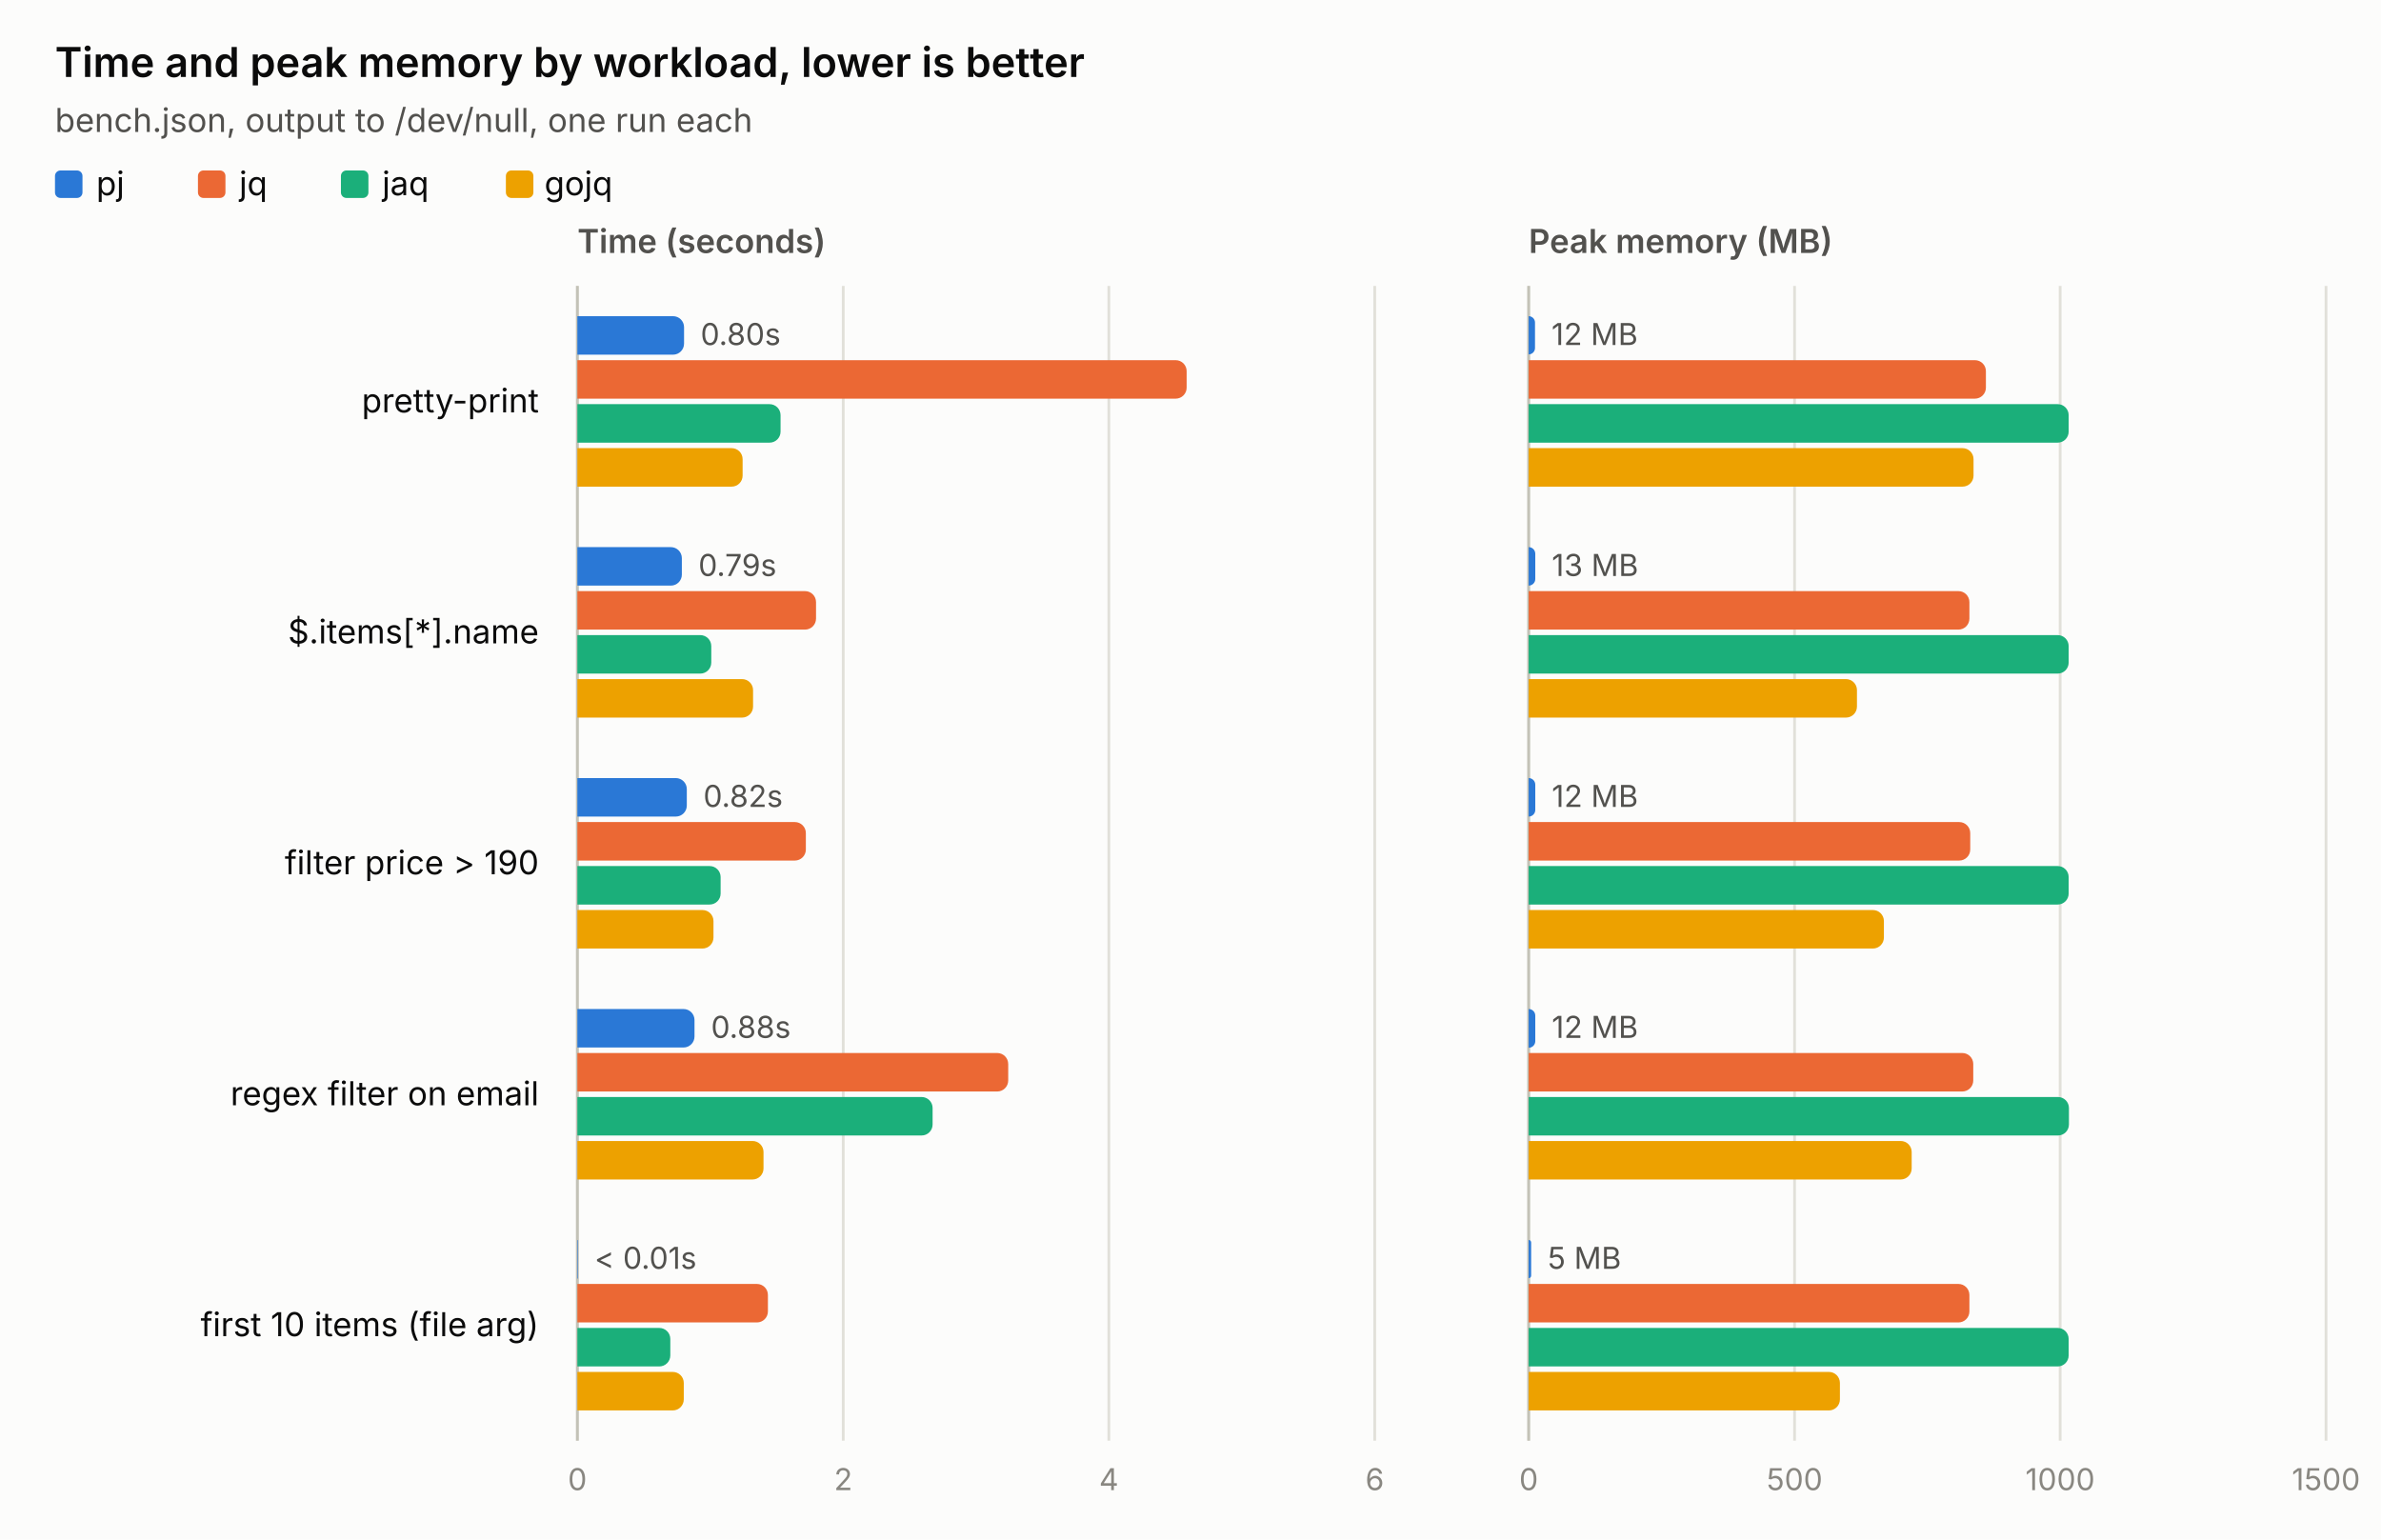
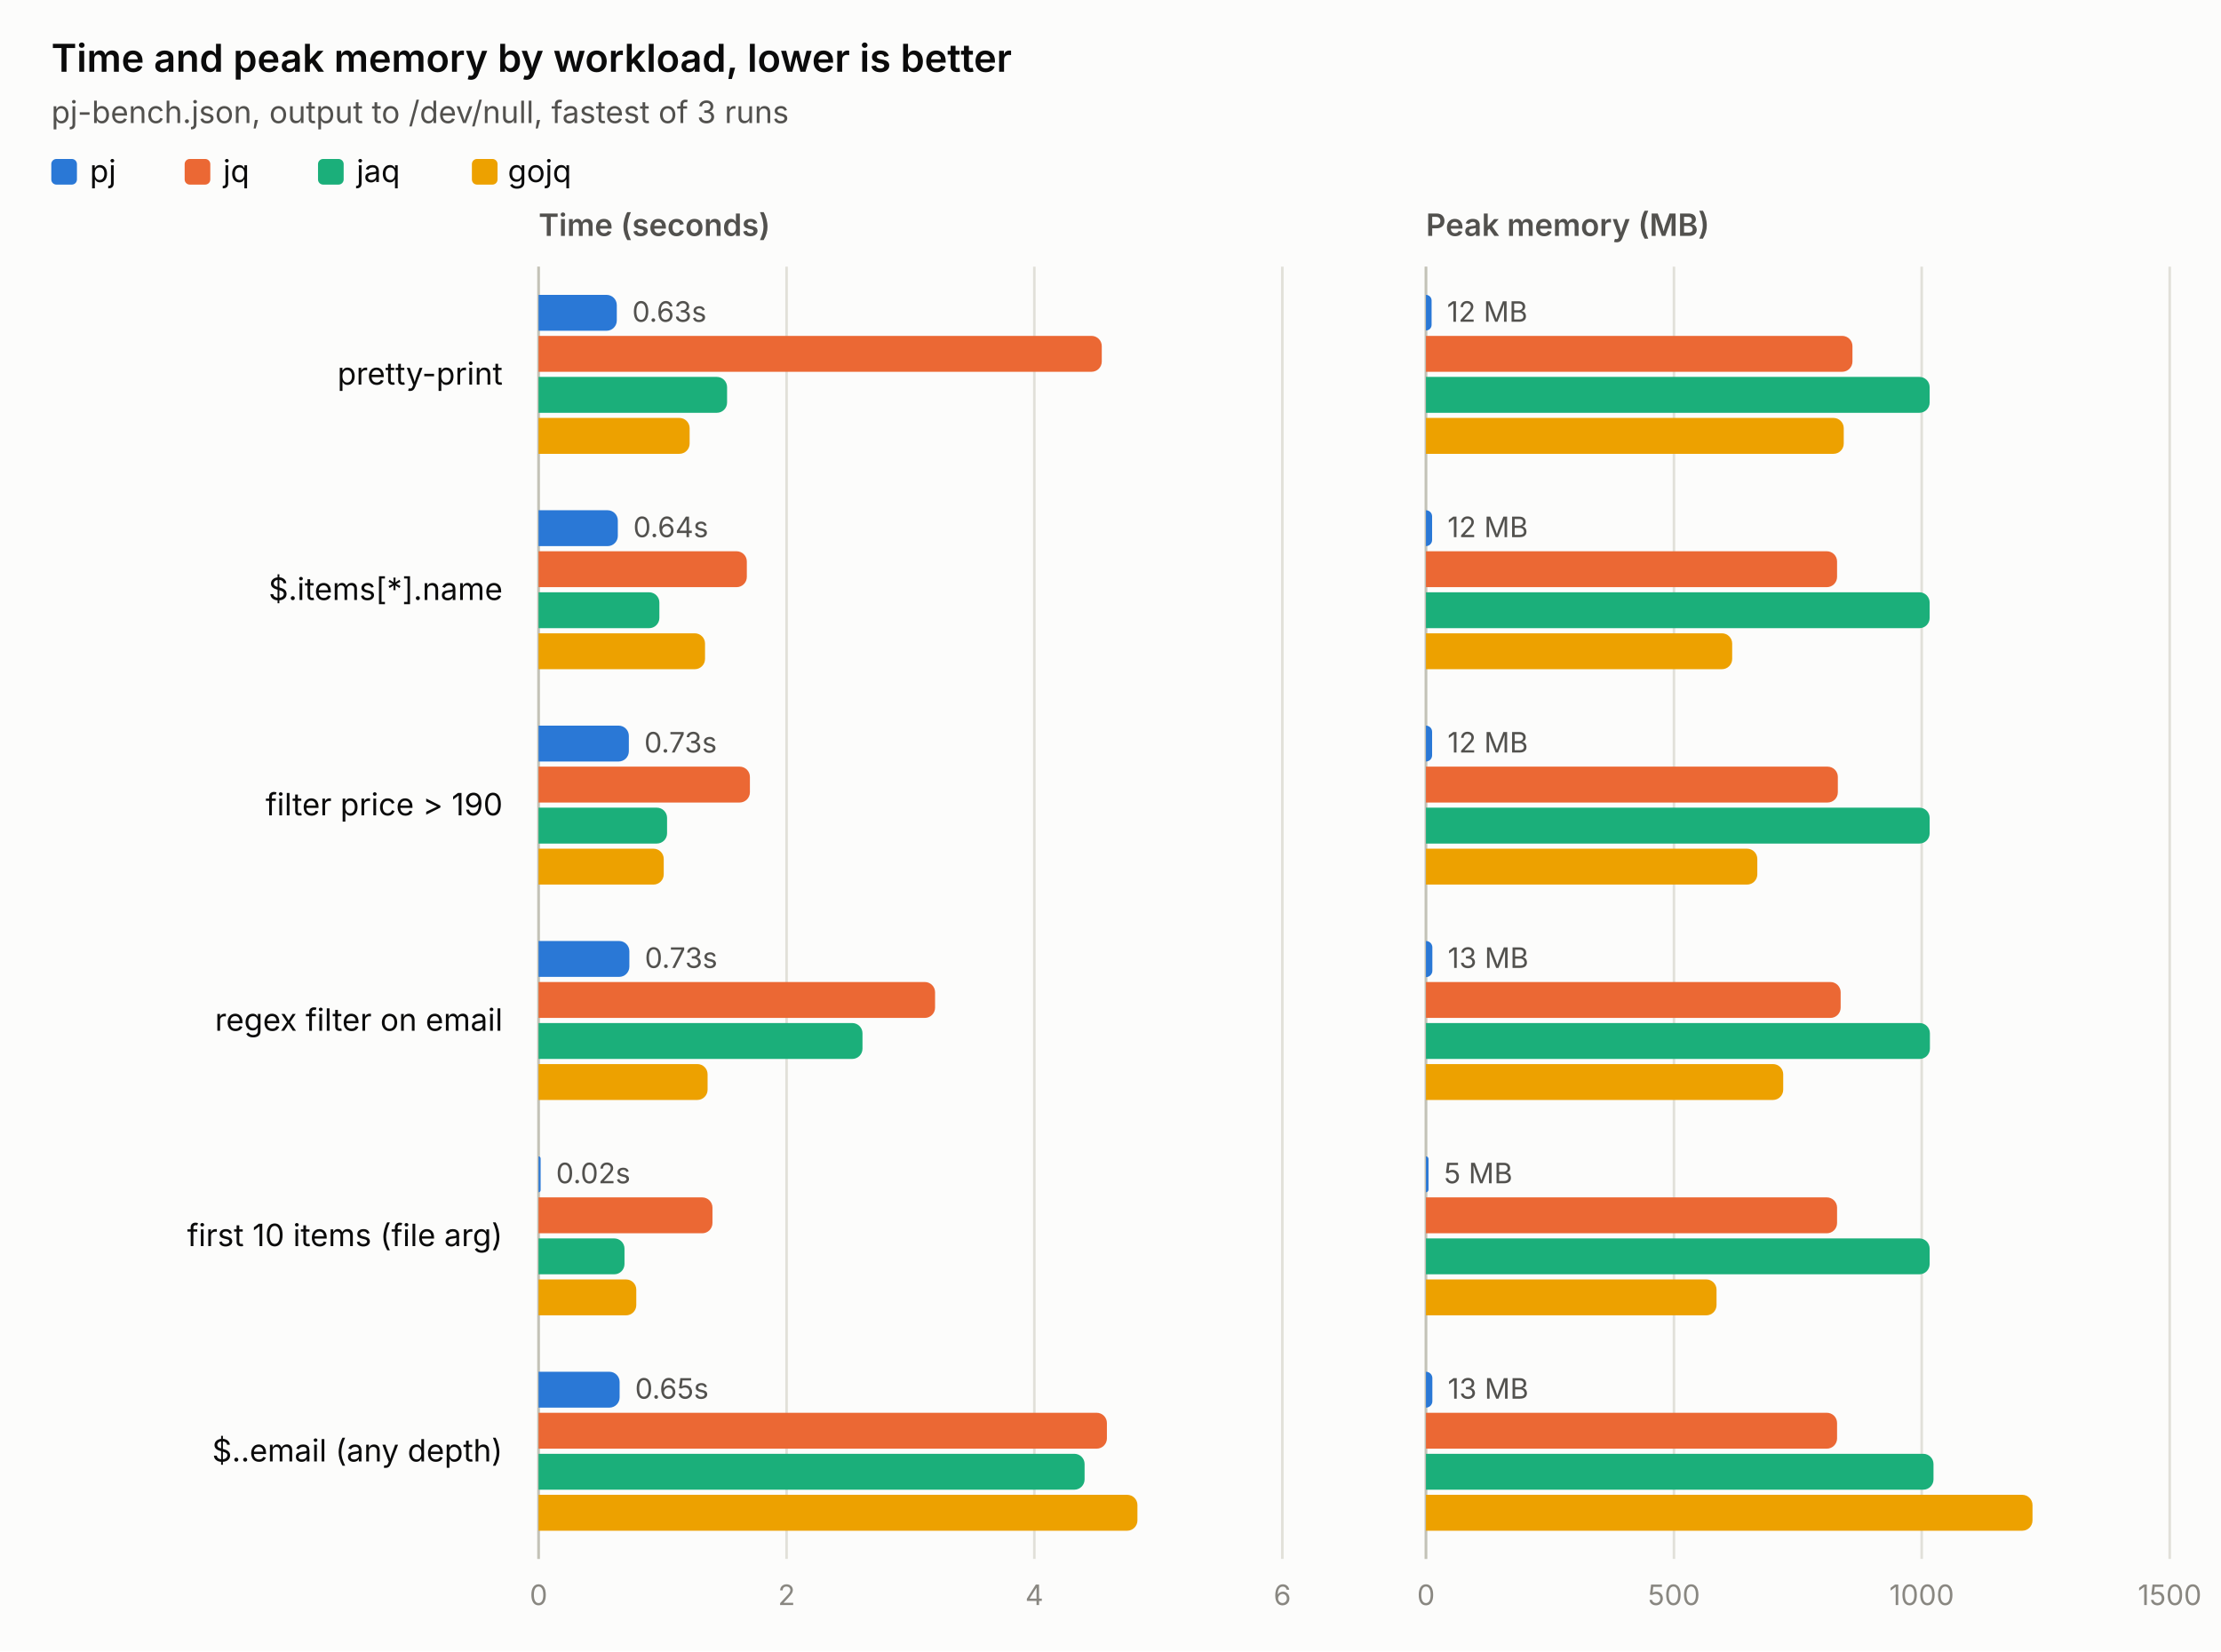
- <svg xmlns="http://www.w3.org/2000/svg" width="866" height="560" viewBox="0 0 866 560" font-family="system-ui, -apple-system, &quot;Segoe UI&quot;, sans-serif" font-size="12">
+ <svg xmlns="http://www.w3.org/2000/svg" width="866" height="644" viewBox="0 0 866 644" font-family="system-ui, -apple-system, &quot;Segoe UI&quot;, sans-serif" font-size="12">
  <rect width="100%" height="100%" fill="#fcfcfb" />
  <text x="20" y="28" fill="#0b0b0b" font-size="15" font-weight="600">Time and peak memory by workload, lower is better</text>
-   <text x="20" y="48" fill="#52514e">bench.json, output to /dev/null, one run each</text>
+   <text x="20" y="48" fill="#52514e">pj-bench.json, output to /dev/null, fastest of 3 runs</text>
  <rect x="20" y="62" width="10" height="10" rx="2" fill="#2a78d6" />
  <text x="35" y="71" fill="#0b0b0b">pj</text>
  <rect x="72" y="62" width="10" height="10" rx="2" fill="#eb6834" />
  <text x="87" y="71" fill="#0b0b0b">jq</text>
  <rect x="124" y="62" width="10" height="10" rx="2" fill="#1baf7a" />
  <text x="139" y="71" fill="#0b0b0b">jaq</text>
  <rect x="184" y="62" width="10" height="10" rx="2" fill="#eda100" />
  <text x="198" y="71" fill="#0b0b0b">gojq</text>
  <text x="210" y="92" fill="#52514e" font-weight="600">Time (seconds)</text>
-   <line x1="210.0" y1="104" x2="210.0" y2="524" stroke="#e1e0d9" stroke-width="1" />
-   <text x="210.0" y="542" fill="#898781" font-size="11" text-anchor="middle">0</text>
-   <line x1="306.7" y1="104" x2="306.7" y2="524" stroke="#e1e0d9" stroke-width="1" />
-   <text x="306.7" y="542" fill="#898781" font-size="11" text-anchor="middle">2</text>
-   <line x1="403.3" y1="104" x2="403.3" y2="524" stroke="#e1e0d9" stroke-width="1" />
-   <text x="403.3" y="542" fill="#898781" font-size="11" text-anchor="middle">4</text>
-   <line x1="500.0" y1="104" x2="500.0" y2="524" stroke="#e1e0d9" stroke-width="1" />
-   <text x="500.0" y="542" fill="#898781" font-size="11" text-anchor="middle">6</text>
-   <line x1="210.0" y1="104" x2="210.0" y2="524" stroke="#c3c2b7" stroke-width="1" />
-   <path d="M210.0,115.0 h34.8 a4.0,4.0 0 0 1 4.0,4.0 v6.0 a4.0,4.0 0 0 1 -4.0,4.0 h-34.8 z" fill="#2a78d6" />
-   <text x="254.8" y="125.5" fill="#52514e" font-size="11">0.80s</text>
-   <path d="M210.0,131.0 h217.6 a4.0,4.0 0 0 1 4.0,4.0 v6.0 a4.0,4.0 0 0 1 -4.0,4.0 h-217.6 z" fill="#eb6834" />
-   <path d="M210.0,147.0 h69.9 a4.0,4.0 0 0 1 4.0,4.0 v6.0 a4.0,4.0 0 0 1 -4.0,4.0 h-69.9 z" fill="#1baf7a" />
-   <path d="M210.0,163.0 h56.1 a4.0,4.0 0 0 1 4.0,4.0 v6.0 a4.0,4.0 0 0 1 -4.0,4.0 h-56.1 z" fill="#eda100" />
-   <path d="M210.0,199.0 h34.0 a4.0,4.0 0 0 1 4.0,4.0 v6.0 a4.0,4.0 0 0 1 -4.0,4.0 h-34.0 z" fill="#2a78d6" />
-   <text x="254.0" y="209.5" fill="#52514e" font-size="11">0.79s</text>
-   <path d="M210.0,215.0 h82.8 a4.0,4.0 0 0 1 4.0,4.0 v6.0 a4.0,4.0 0 0 1 -4.0,4.0 h-82.8 z" fill="#eb6834" />
-   <path d="M210.0,231.0 h44.7 a4.0,4.0 0 0 1 4.0,4.0 v6.0 a4.0,4.0 0 0 1 -4.0,4.0 h-44.7 z" fill="#1baf7a" />
-   <path d="M210.0,247.0 h59.9 a4.0,4.0 0 0 1 4.0,4.0 v6.0 a4.0,4.0 0 0 1 -4.0,4.0 h-59.9 z" fill="#eda100" />
-   <path d="M210.0,283.0 h35.8 a4.0,4.0 0 0 1 4.0,4.0 v6.0 a4.0,4.0 0 0 1 -4.0,4.0 h-35.8 z" fill="#2a78d6" />
-   <text x="255.8" y="293.5" fill="#52514e" font-size="11">0.82s</text>
-   <path d="M210.0,299.0 h79.1 a4.0,4.0 0 0 1 4.0,4.0 v6.0 a4.0,4.0 0 0 1 -4.0,4.0 h-79.1 z" fill="#eb6834" />
-   <path d="M210.0,315.0 h48.1 a4.0,4.0 0 0 1 4.0,4.0 v6.0 a4.0,4.0 0 0 1 -4.0,4.0 h-48.1 z" fill="#1baf7a" />
-   <path d="M210.0,331.0 h45.5 a4.0,4.0 0 0 1 4.0,4.0 v6.0 a4.0,4.0 0 0 1 -4.0,4.0 h-45.5 z" fill="#eda100" />
-   <path d="M210.0,367.0 h38.6 a4.0,4.0 0 0 1 4.0,4.0 v6.0 a4.0,4.0 0 0 1 -4.0,4.0 h-38.6 z" fill="#2a78d6" />
-   <text x="258.6" y="377.5" fill="#52514e" font-size="11">0.88s</text>
-   <path d="M210.0,383.0 h152.7 a4.0,4.0 0 0 1 4.0,4.0 v6.0 a4.0,4.0 0 0 1 -4.0,4.0 h-152.7 z" fill="#eb6834" />
-   <path d="M210.0,399.0 h125.2 a4.0,4.0 0 0 1 4.0,4.0 v6.0 a4.0,4.0 0 0 1 -4.0,4.0 h-125.2 z" fill="#1baf7a" />
-   <path d="M210.0,415.0 h63.7 a4.0,4.0 0 0 1 4.0,4.0 v6.0 a4.0,4.0 0 0 1 -4.0,4.0 h-63.7 z" fill="#eda100" />
-   <path d="M210.0,451.0 h0.0 a0.2,0.2 0 0 1 0.2,0.2 v13.7 a0.2,0.2 0 0 1 -0.2,0.2 h-0.0 z" fill="#2a78d6" />
-   <text x="216.2" y="461.5" fill="#52514e" font-size="11">&lt; 0.01s</text>
-   <path d="M210.0,467.0 h65.3 a4.0,4.0 0 0 1 4.0,4.0 v6.0 a4.0,4.0 0 0 1 -4.0,4.0 h-65.3 z" fill="#eb6834" />
-   <path d="M210.0,483.0 h29.8 a4.0,4.0 0 0 1 4.0,4.0 v6.0 a4.0,4.0 0 0 1 -4.0,4.0 h-29.8 z" fill="#1baf7a" />
-   <path d="M210.0,499.0 h34.7 a4.0,4.0 0 0 1 4.0,4.0 v6.0 a4.0,4.0 0 0 1 -4.0,4.0 h-34.7 z" fill="#eda100" />
+   <line x1="210.0" y1="104" x2="210.0" y2="608" stroke="#e1e0d9" stroke-width="1" />
+   <text x="210.0" y="626" fill="#898781" font-size="11" text-anchor="middle">0</text>
+   <line x1="306.7" y1="104" x2="306.7" y2="608" stroke="#e1e0d9" stroke-width="1" />
+   <text x="306.7" y="626" fill="#898781" font-size="11" text-anchor="middle">2</text>
+   <line x1="403.3" y1="104" x2="403.3" y2="608" stroke="#e1e0d9" stroke-width="1" />
+   <text x="403.3" y="626" fill="#898781" font-size="11" text-anchor="middle">4</text>
+   <line x1="500.0" y1="104" x2="500.0" y2="608" stroke="#e1e0d9" stroke-width="1" />
+   <text x="500.0" y="626" fill="#898781" font-size="11" text-anchor="middle">6</text>
+   <line x1="210.0" y1="104" x2="210.0" y2="608" stroke="#c3c2b7" stroke-width="1" />
+   <path d="M210.0,115.0 h26.5 a4.0,4.0 0 0 1 4.0,4.0 v6.0 a4.0,4.0 0 0 1 -4.0,4.0 h-26.5 z" fill="#2a78d6" />
+   <text x="246.5" y="125.5" fill="#52514e" font-size="11">0.63s</text>
+   <path d="M210.0,131.0 h215.6 a4.0,4.0 0 0 1 4.0,4.0 v6.0 a4.0,4.0 0 0 1 -4.0,4.0 h-215.6 z" fill="#eb6834" />
+   <path d="M210.0,147.0 h69.5 a4.0,4.0 0 0 1 4.0,4.0 v6.0 a4.0,4.0 0 0 1 -4.0,4.0 h-69.5 z" fill="#1baf7a" />
+   <path d="M210.0,163.0 h54.9 a4.0,4.0 0 0 1 4.0,4.0 v6.0 a4.0,4.0 0 0 1 -4.0,4.0 h-54.9 z" fill="#eda100" />
+   <path d="M210.0,199.0 h26.9 a4.0,4.0 0 0 1 4.0,4.0 v6.0 a4.0,4.0 0 0 1 -4.0,4.0 h-26.9 z" fill="#2a78d6" />
+   <text x="246.9" y="209.5" fill="#52514e" font-size="11">0.64s</text>
+   <path d="M210.0,215.0 h77.2 a4.0,4.0 0 0 1 4.0,4.0 v6.0 a4.0,4.0 0 0 1 -4.0,4.0 h-77.2 z" fill="#eb6834" />
+   <path d="M210.0,231.0 h43.1 a4.0,4.0 0 0 1 4.0,4.0 v6.0 a4.0,4.0 0 0 1 -4.0,4.0 h-43.1 z" fill="#1baf7a" />
+   <path d="M210.0,247.0 h60.9 a4.0,4.0 0 0 1 4.0,4.0 v6.0 a4.0,4.0 0 0 1 -4.0,4.0 h-60.9 z" fill="#eda100" />
+   <path d="M210.0,283.0 h31.2 a4.0,4.0 0 0 1 4.0,4.0 v6.0 a4.0,4.0 0 0 1 -4.0,4.0 h-31.2 z" fill="#2a78d6" />
+   <text x="251.2" y="293.5" fill="#52514e" font-size="11">0.73s</text>
+   <path d="M210.0,299.0 h78.4 a4.0,4.0 0 0 1 4.0,4.0 v6.0 a4.0,4.0 0 0 1 -4.0,4.0 h-78.4 z" fill="#eb6834" />
+   <path d="M210.0,315.0 h46.1 a4.0,4.0 0 0 1 4.0,4.0 v6.0 a4.0,4.0 0 0 1 -4.0,4.0 h-46.1 z" fill="#1baf7a" />
+   <path d="M210.0,331.0 h44.8 a4.0,4.0 0 0 1 4.0,4.0 v6.0 a4.0,4.0 0 0 1 -4.0,4.0 h-44.8 z" fill="#eda100" />
+   <path d="M210.0,367.0 h31.4 a4.0,4.0 0 0 1 4.0,4.0 v6.0 a4.0,4.0 0 0 1 -4.0,4.0 h-31.4 z" fill="#2a78d6" />
+   <text x="251.4" y="377.5" fill="#52514e" font-size="11">0.73s</text>
+   <path d="M210.0,383.0 h150.6 a4.0,4.0 0 0 1 4.0,4.0 v6.0 a4.0,4.0 0 0 1 -4.0,4.0 h-150.6 z" fill="#eb6834" />
+   <path d="M210.0,399.0 h122.3 a4.0,4.0 0 0 1 4.0,4.0 v6.0 a4.0,4.0 0 0 1 -4.0,4.0 h-122.3 z" fill="#1baf7a" />
+   <path d="M210.0,415.0 h61.9 a4.0,4.0 0 0 1 4.0,4.0 v6.0 a4.0,4.0 0 0 1 -4.0,4.0 h-61.9 z" fill="#eda100" />
+   <path d="M210.0,451.0 h0.0 a0.8,0.8 0 0 1 0.8,0.8 v12.4 a0.8,0.8 0 0 1 -0.8,0.8 h-0.0 z" fill="#2a78d6" />
+   <text x="216.8" y="461.5" fill="#52514e" font-size="11">0.02s</text>
+   <path d="M210.0,467.0 h63.8 a4.0,4.0 0 0 1 4.0,4.0 v6.0 a4.0,4.0 0 0 1 -4.0,4.0 h-63.8 z" fill="#eb6834" />
+   <path d="M210.0,483.0 h29.5 a4.0,4.0 0 0 1 4.0,4.0 v6.0 a4.0,4.0 0 0 1 -4.0,4.0 h-29.5 z" fill="#1baf7a" />
+   <path d="M210.0,499.0 h34.1 a4.0,4.0 0 0 1 4.0,4.0 v6.0 a4.0,4.0 0 0 1 -4.0,4.0 h-34.1 z" fill="#eda100" />
+   <path d="M210.0,535.0 h27.6 a4.0,4.0 0 0 1 4.0,4.0 v6.0 a4.0,4.0 0 0 1 -4.0,4.0 h-27.6 z" fill="#2a78d6" />
+   <text x="247.6" y="545.5" fill="#52514e" font-size="11">0.65s</text>
+   <path d="M210.0,551.0 h217.6 a4.0,4.0 0 0 1 4.0,4.0 v6.0 a4.0,4.0 0 0 1 -4.0,4.0 h-217.6 z" fill="#eb6834" />
+   <path d="M210.0,567.0 h208.9 a4.0,4.0 0 0 1 4.0,4.0 v6.0 a4.0,4.0 0 0 1 -4.0,4.0 h-208.9 z" fill="#1baf7a" />
+   <path d="M210.0,583.0 h229.5 a4.0,4.0 0 0 1 4.0,4.0 v6.0 a4.0,4.0 0 0 1 -4.0,4.0 h-229.5 z" fill="#eda100" />
  <text x="556" y="92" fill="#52514e" font-weight="600">Peak memory (MB)</text>
-   <line x1="556.0" y1="104" x2="556.0" y2="524" stroke="#e1e0d9" stroke-width="1" />
-   <text x="556.0" y="542" fill="#898781" font-size="11" text-anchor="middle">0</text>
-   <line x1="652.7" y1="104" x2="652.7" y2="524" stroke="#e1e0d9" stroke-width="1" />
-   <text x="652.7" y="542" fill="#898781" font-size="11" text-anchor="middle">500</text>
-   <line x1="749.3" y1="104" x2="749.3" y2="524" stroke="#e1e0d9" stroke-width="1" />
-   <text x="749.3" y="542" fill="#898781" font-size="11" text-anchor="middle">1000</text>
-   <line x1="846.0" y1="104" x2="846.0" y2="524" stroke="#e1e0d9" stroke-width="1" />
-   <text x="846.0" y="542" fill="#898781" font-size="11" text-anchor="middle">1500</text>
-   <line x1="556.0" y1="104" x2="556.0" y2="524" stroke="#c3c2b7" stroke-width="1" />
-   <path d="M556.0,115.0 h0.0 a2.3,2.3 0 0 1 2.3,2.3 v9.3 a2.3,2.3 0 0 1 -2.3,2.3 h-0.0 z" fill="#2a78d6" />
-   <text x="564.3" y="125.5" fill="#52514e" font-size="11">12 MB</text>
+   <line x1="556.0" y1="104" x2="556.0" y2="608" stroke="#e1e0d9" stroke-width="1" />
+   <text x="556.0" y="626" fill="#898781" font-size="11" text-anchor="middle">0</text>
+   <line x1="652.7" y1="104" x2="652.7" y2="608" stroke="#e1e0d9" stroke-width="1" />
+   <text x="652.7" y="626" fill="#898781" font-size="11" text-anchor="middle">500</text>
+   <line x1="749.3" y1="104" x2="749.3" y2="608" stroke="#e1e0d9" stroke-width="1" />
+   <text x="749.3" y="626" fill="#898781" font-size="11" text-anchor="middle">1000</text>
+   <line x1="846.0" y1="104" x2="846.0" y2="608" stroke="#e1e0d9" stroke-width="1" />
+   <text x="846.0" y="626" fill="#898781" font-size="11" text-anchor="middle">1500</text>
+   <line x1="556.0" y1="104" x2="556.0" y2="608" stroke="#c3c2b7" stroke-width="1" />
+   <path d="M556.0,115.0 h0.0 a2.2,2.2 0 0 1 2.2,2.2 v9.5 a2.2,2.2 0 0 1 -2.2,2.2 h-0.0 z" fill="#2a78d6" />
+   <text x="564.2" y="125.5" fill="#52514e" font-size="11">12 MB</text>
  <path d="M556.0,131.0 h162.3 a4.0,4.0 0 0 1 4.0,4.0 v6.0 a4.0,4.0 0 0 1 -4.0,4.0 h-162.3 z" fill="#eb6834" />
  <path d="M556.0,147.0 h192.4 a4.0,4.0 0 0 1 4.0,4.0 v6.0 a4.0,4.0 0 0 1 -4.0,4.0 h-192.4 z" fill="#1baf7a" />
-   <path d="M556.0,163.0 h157.8 a4.0,4.0 0 0 1 4.0,4.0 v6.0 a4.0,4.0 0 0 1 -4.0,4.0 h-157.8 z" fill="#eda100" />
+   <path d="M556.0,163.0 h158.9 a4.0,4.0 0 0 1 4.0,4.0 v6.0 a4.0,4.0 0 0 1 -4.0,4.0 h-158.9 z" fill="#eda100" />
  <path d="M556.0,199.0 h0.0 a2.4,2.4 0 0 1 2.4,2.4 v9.2 a2.4,2.4 0 0 1 -2.4,2.4 h-0.0 z" fill="#2a78d6" />
-   <text x="564.4" y="209.5" fill="#52514e" font-size="11">13 MB</text>
+   <text x="564.4" y="209.5" fill="#52514e" font-size="11">12 MB</text>
  <path d="M556.0,215.0 h156.3 a4.0,4.0 0 0 1 4.0,4.0 v6.0 a4.0,4.0 0 0 1 -4.0,4.0 h-156.3 z" fill="#eb6834" />
  <path d="M556.0,231.0 h192.4 a4.0,4.0 0 0 1 4.0,4.0 v6.0 a4.0,4.0 0 0 1 -4.0,4.0 h-192.4 z" fill="#1baf7a" />
  <path d="M556.0,247.0 h115.4 a4.0,4.0 0 0 1 4.0,4.0 v6.0 a4.0,4.0 0 0 1 -4.0,4.0 h-115.4 z" fill="#eda100" />
  <path d="M556.0,283.0 h0.0 a2.4,2.4 0 0 1 2.4,2.4 v9.2 a2.4,2.4 0 0 1 -2.4,2.4 h-0.0 z" fill="#2a78d6" />
  <text x="564.4" y="293.5" fill="#52514e" font-size="11">12 MB</text>
  <path d="M556.0,299.0 h156.6 a4.0,4.0 0 0 1 4.0,4.0 v6.0 a4.0,4.0 0 0 1 -4.0,4.0 h-156.6 z" fill="#eb6834" />
  <path d="M556.0,315.0 h192.4 a4.0,4.0 0 0 1 4.0,4.0 v6.0 a4.0,4.0 0 0 1 -4.0,4.0 h-192.4 z" fill="#1baf7a" />
  <path d="M556.0,331.0 h125.2 a4.0,4.0 0 0 1 4.0,4.0 v6.0 a4.0,4.0 0 0 1 -4.0,4.0 h-125.2 z" fill="#eda100" />
-   <path d="M556.0,367.0 h0.0 a2.4,2.4 0 0 1 2.4,2.4 v9.3 a2.4,2.4 0 0 1 -2.4,2.4 h-0.0 z" fill="#2a78d6" />
-   <text x="564.4" y="377.5" fill="#52514e" font-size="11">12 MB</text>
+   <path d="M556.0,367.0 h0.0 a2.5,2.5 0 0 1 2.5,2.5 v9.1 a2.5,2.5 0 0 1 -2.5,2.5 h-0.0 z" fill="#2a78d6" />
+   <text x="564.5" y="377.5" fill="#52514e" font-size="11">13 MB</text>
  <path d="M556.0,383.0 h157.7 a4.0,4.0 0 0 1 4.0,4.0 v6.0 a4.0,4.0 0 0 1 -4.0,4.0 h-157.7 z" fill="#eb6834" />
  <path d="M556.0,399.0 h192.5 a4.0,4.0 0 0 1 4.0,4.0 v6.0 a4.0,4.0 0 0 1 -4.0,4.0 h-192.5 z" fill="#1baf7a" />
  <path d="M556.0,415.0 h135.3 a4.0,4.0 0 0 1 4.0,4.0 v6.0 a4.0,4.0 0 0 1 -4.0,4.0 h-135.3 z" fill="#eda100" />
-   <path d="M556.0,451.0 h0.0 a0.9,0.9 0 0 1 0.9,0.9 v12.1 a0.9,0.9 0 0 1 -0.9,0.9 h-0.0 z" fill="#2a78d6" />
-   <text x="562.9" y="461.5" fill="#52514e" font-size="11">5 MB</text>
+   <path d="M556.0,451.0 h0.0 a1.0,1.0 0 0 1 1.0,1.0 v12.0 a1.0,1.0 0 0 1 -1.0,1.0 h-0.0 z" fill="#2a78d6" />
+   <text x="563.0" y="461.5" fill="#52514e" font-size="11">5 MB</text>
  <path d="M556.0,467.0 h156.3 a4.0,4.0 0 0 1 4.0,4.0 v6.0 a4.0,4.0 0 0 1 -4.0,4.0 h-156.3 z" fill="#eb6834" />
  <path d="M556.0,483.0 h192.4 a4.0,4.0 0 0 1 4.0,4.0 v6.0 a4.0,4.0 0 0 1 -4.0,4.0 h-192.4 z" fill="#1baf7a" />
-   <path d="M556.0,499.0 h109.2 a4.0,4.0 0 0 1 4.0,4.0 v6.0 a4.0,4.0 0 0 1 -4.0,4.0 h-109.2 z" fill="#eda100" />
+   <path d="M556.0,499.0 h109.3 a4.0,4.0 0 0 1 4.0,4.0 v6.0 a4.0,4.0 0 0 1 -4.0,4.0 h-109.3 z" fill="#eda100" />
+   <path d="M556.0,535.0 h0.0 a2.5,2.5 0 0 1 2.5,2.5 v9.0 a2.5,2.5 0 0 1 -2.5,2.5 h-0.0 z" fill="#2a78d6" />
+   <text x="564.5" y="545.5" fill="#52514e" font-size="11">13 MB</text>
+   <path d="M556.0,551.0 h156.3 a4.0,4.0 0 0 1 4.0,4.0 v6.0 a4.0,4.0 0 0 1 -4.0,4.0 h-156.3 z" fill="#eb6834" />
+   <path d="M556.0,567.0 h193.9 a4.0,4.0 0 0 1 4.0,4.0 v6.0 a4.0,4.0 0 0 1 -4.0,4.0 h-193.9 z" fill="#1baf7a" />
+   <path d="M556.0,583.0 h232.5 a4.0,4.0 0 0 1 4.0,4.0 v6.0 a4.0,4.0 0 0 1 -4.0,4.0 h-232.5 z" fill="#eda100" />
  <text x="196" y="150.0" fill="#0b0b0b" text-anchor="end">pretty-print</text>
  <text x="196" y="234.0" fill="#0b0b0b" text-anchor="end">$.items[*].name</text>
  <text x="196" y="318.0" fill="#0b0b0b" text-anchor="end">filter price &gt; 190</text>
  <text x="196" y="402.0" fill="#0b0b0b" text-anchor="end">regex filter on email</text>
  <text x="196" y="486.0" fill="#0b0b0b" text-anchor="end">first 10 items (file arg)</text>
+   <text x="196" y="570.0" fill="#0b0b0b" text-anchor="end">$..email (any depth)</text>
</svg>
